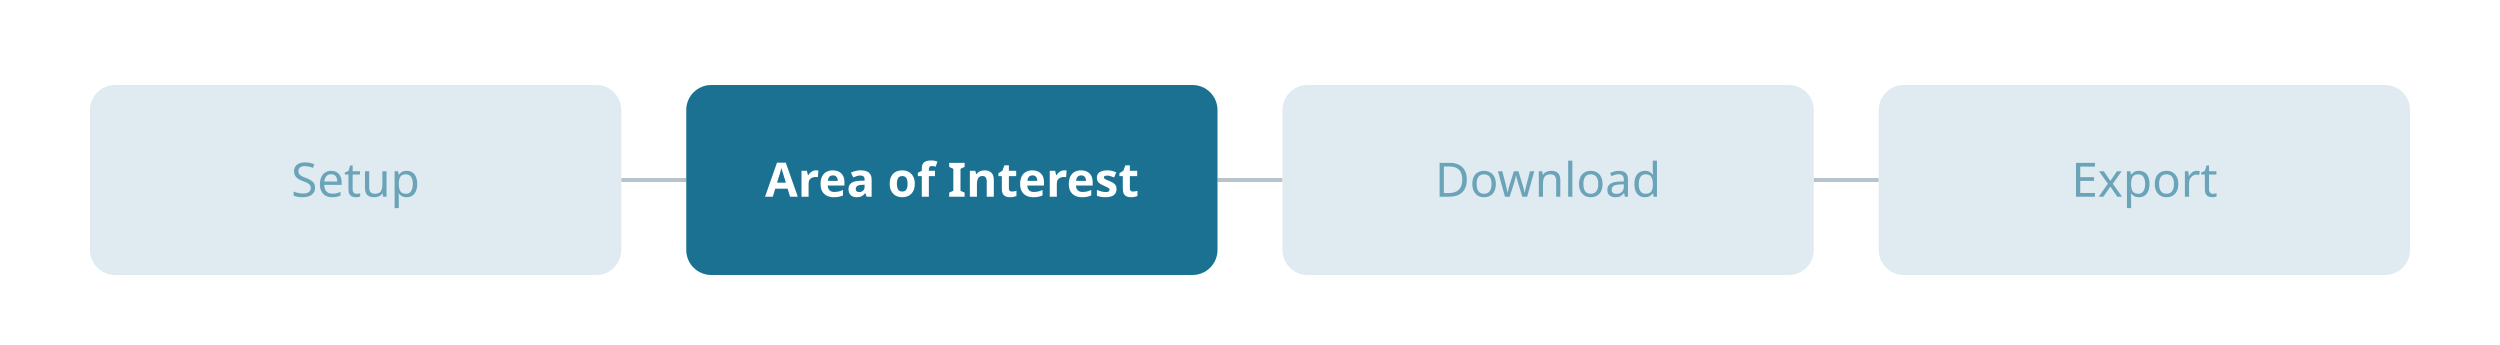
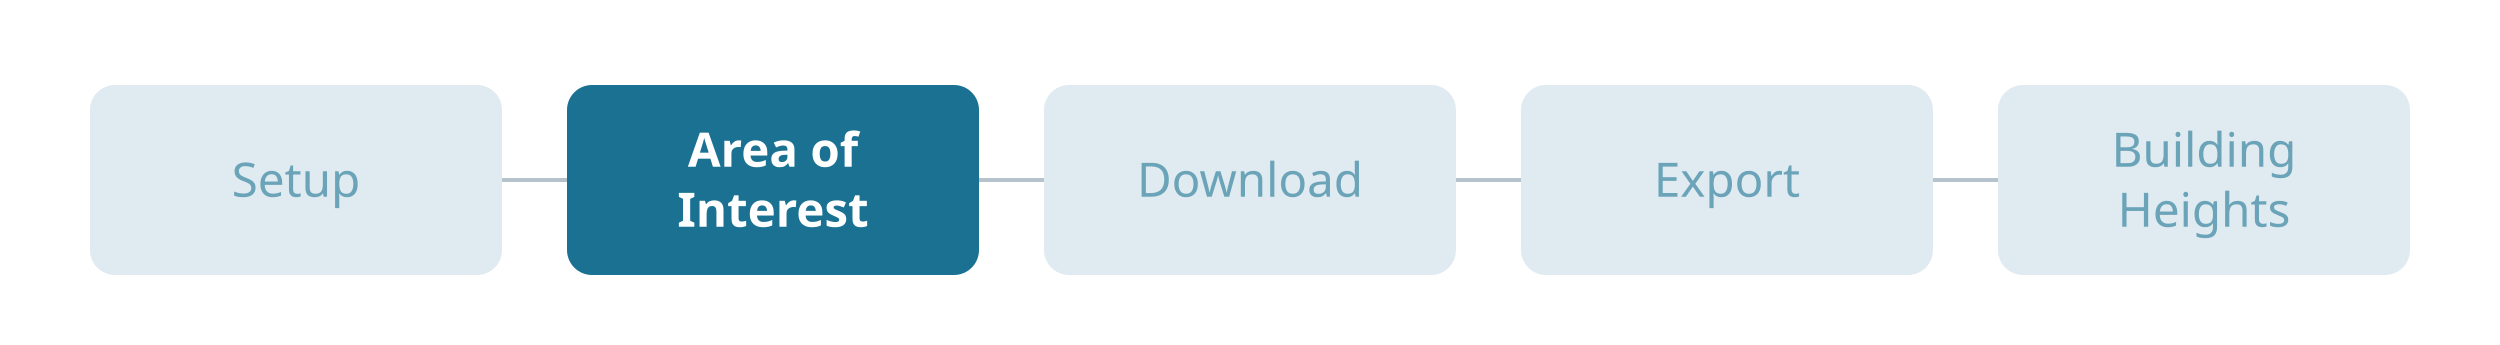
<svg xmlns="http://www.w3.org/2000/svg" viewBox="0 0 1000 138" font-family="sans-serif">
  <rect x="0" y="0" width="1000" height="138" fill="white" />
-   <line x1="248.5" y1="72.0" x2="274.5" y2="72.0" stroke="#b7c3cc" stroke-width="1.6" />
-   <line x1="487.0" y1="72.0" x2="513.0" y2="72.0" stroke="#b7c3cc" stroke-width="1.6" />
-   <line x1="725.5" y1="72.0" x2="751.5" y2="72.0" stroke="#b7c3cc" stroke-width="1.6" />
-   <rect x="36.0" y="34.0" width="212.5" height="76.0" rx="10" fill="#dfebf0" />
-   <text x="142.2" y="78.7" text-anchor="middle" font-size="19" font-weight="500" fill="#6ba3b8">Setup</text>
+   <line x1="200.8" y1="72.0" x2="226.8" y2="72.0" stroke="#b7c3cc" stroke-width="1.6" />
+   <line x1="391.6" y1="72.0" x2="417.6" y2="72.0" stroke="#b7c3cc" stroke-width="1.6" />
+   <line x1="582.4" y1="72.0" x2="608.4" y2="72.0" stroke="#b7c3cc" stroke-width="1.6" />
+   <line x1="773.2" y1="72.0" x2="799.2" y2="72.0" stroke="#b7c3cc" stroke-width="1.6" />
+   <rect x="36.0" y="34.0" width="164.8" height="76.0" rx="10" fill="#dfebf0" />
+   <text x="118.4" y="78.7" text-anchor="middle" font-size="19" font-weight="500" fill="#6ba3b8">Setup</text>
  <defs>
-     <clipPath id="clip-5876212">
-       <rect x="274.5" y="34.0" width="212.5" height="76.0" rx="10" />
+     <clipPath id="clip-7309194">
+       <rect x="226.8" y="34.0" width="164.8" height="76.0" rx="10" />
    </clipPath>
  </defs>
-   <g clip-path="url(#clip-5876212)">
-     <rect x="274.5" y="34.0" width="212.5" height="76.0" fill="#1B7192" />
+   <g clip-path="url(#clip-7309194)">
+     <rect x="226.8" y="34.0" width="164.8" height="76.0" fill="#1B7192" />
  </g>
-   <text x="380.8" y="78.7" text-anchor="middle" font-size="19" font-weight="700" fill="#ffffff">Area of Interest</text>
-   <rect x="513.0" y="34.0" width="212.5" height="76.0" rx="10" fill="#dfebf0" />
-   <text x="619.2" y="78.7" text-anchor="middle" font-size="19" font-weight="500" fill="#6ba3b8">Download</text>
-   <rect x="751.5" y="34.0" width="212.5" height="76.0" rx="10" fill="#dfebf0" />
-   <text x="857.8" y="78.7" text-anchor="middle" font-size="19" font-weight="500" fill="#6ba3b8">Export</text>
+   <text x="309.2" y="66.7" text-anchor="middle" font-size="19" font-weight="700" fill="#ffffff">Area of</text>
+   <text x="309.2" y="90.7" text-anchor="middle" font-size="19" font-weight="700" fill="#ffffff">Interest</text>
+   <rect x="417.6" y="34.0" width="164.8" height="76.0" rx="10" fill="#dfebf0" />
+   <text x="500.0" y="78.7" text-anchor="middle" font-size="19" font-weight="500" fill="#6ba3b8">Download</text>
+   <rect x="608.4" y="34.0" width="164.8" height="76.0" rx="10" fill="#dfebf0" />
+   <text x="690.8" y="78.7" text-anchor="middle" font-size="19" font-weight="500" fill="#6ba3b8">Export</text>
+   <rect x="799.2" y="34.0" width="164.8" height="76.0" rx="10" fill="#dfebf0" />
+   <text x="881.6" y="66.7" text-anchor="middle" font-size="19" font-weight="500" fill="#6ba3b8">Building</text>
+   <text x="881.6" y="90.7" text-anchor="middle" font-size="19" font-weight="500" fill="#6ba3b8">Heights</text>
</svg>
